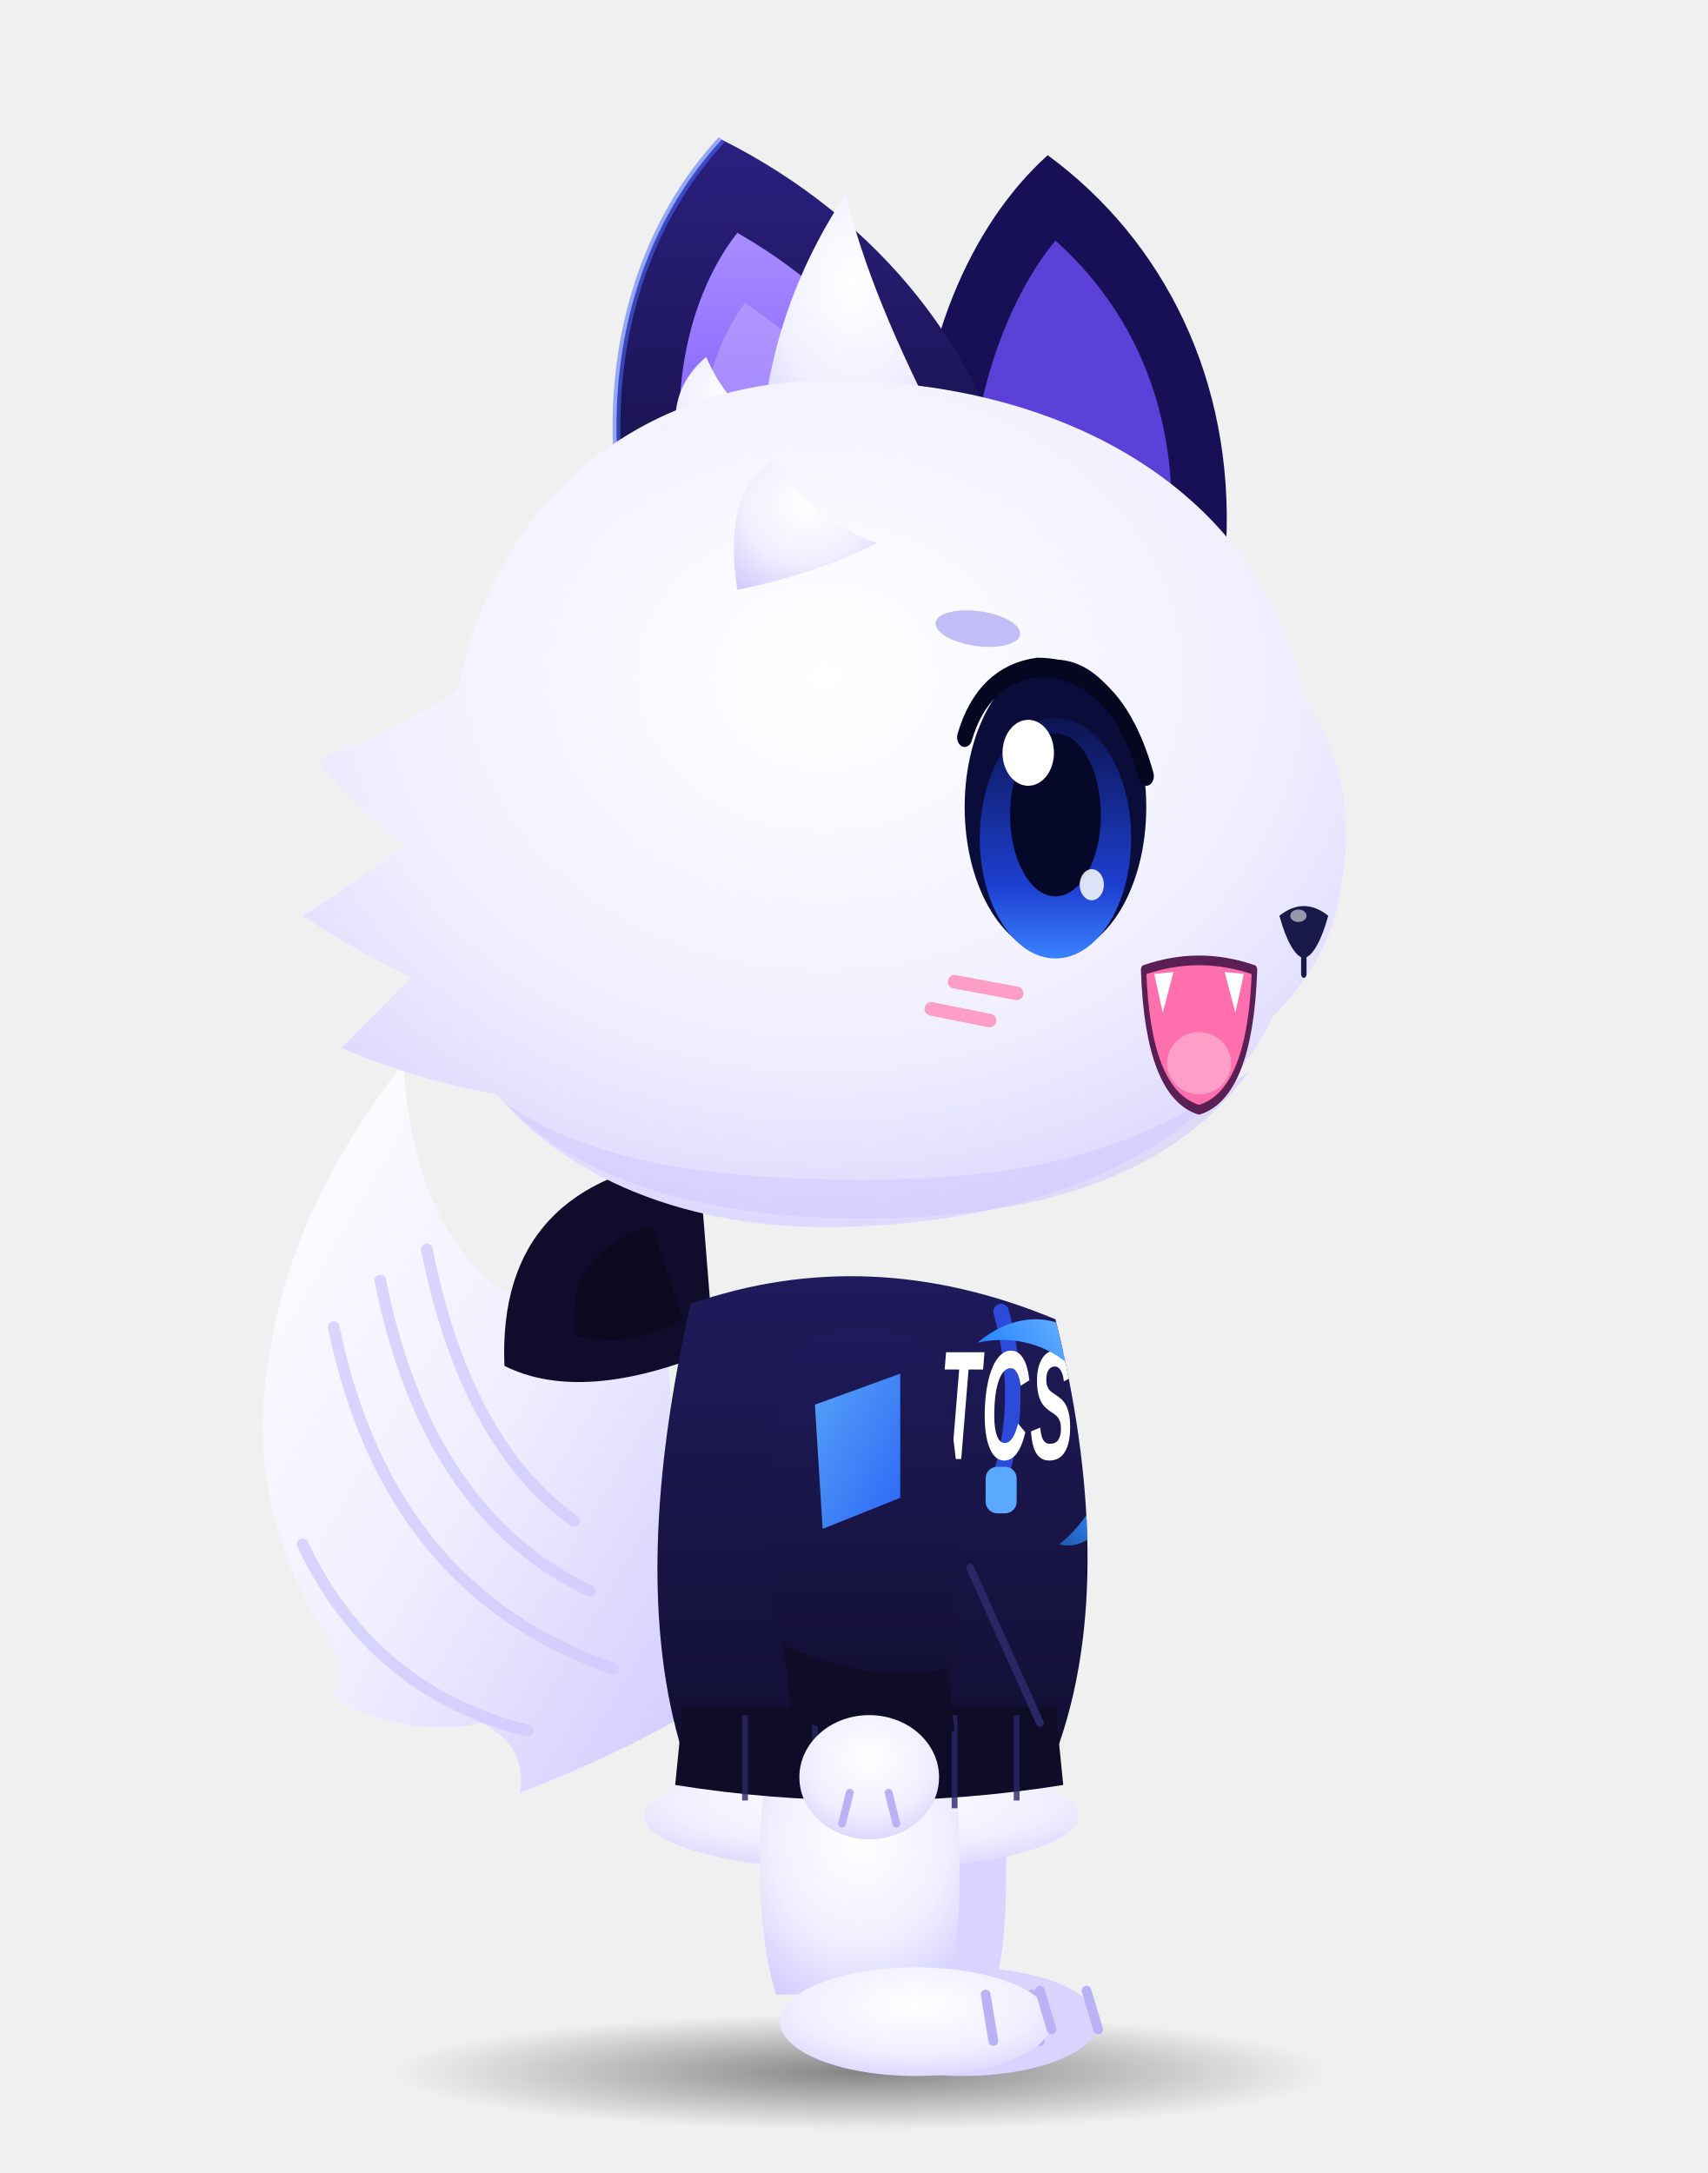
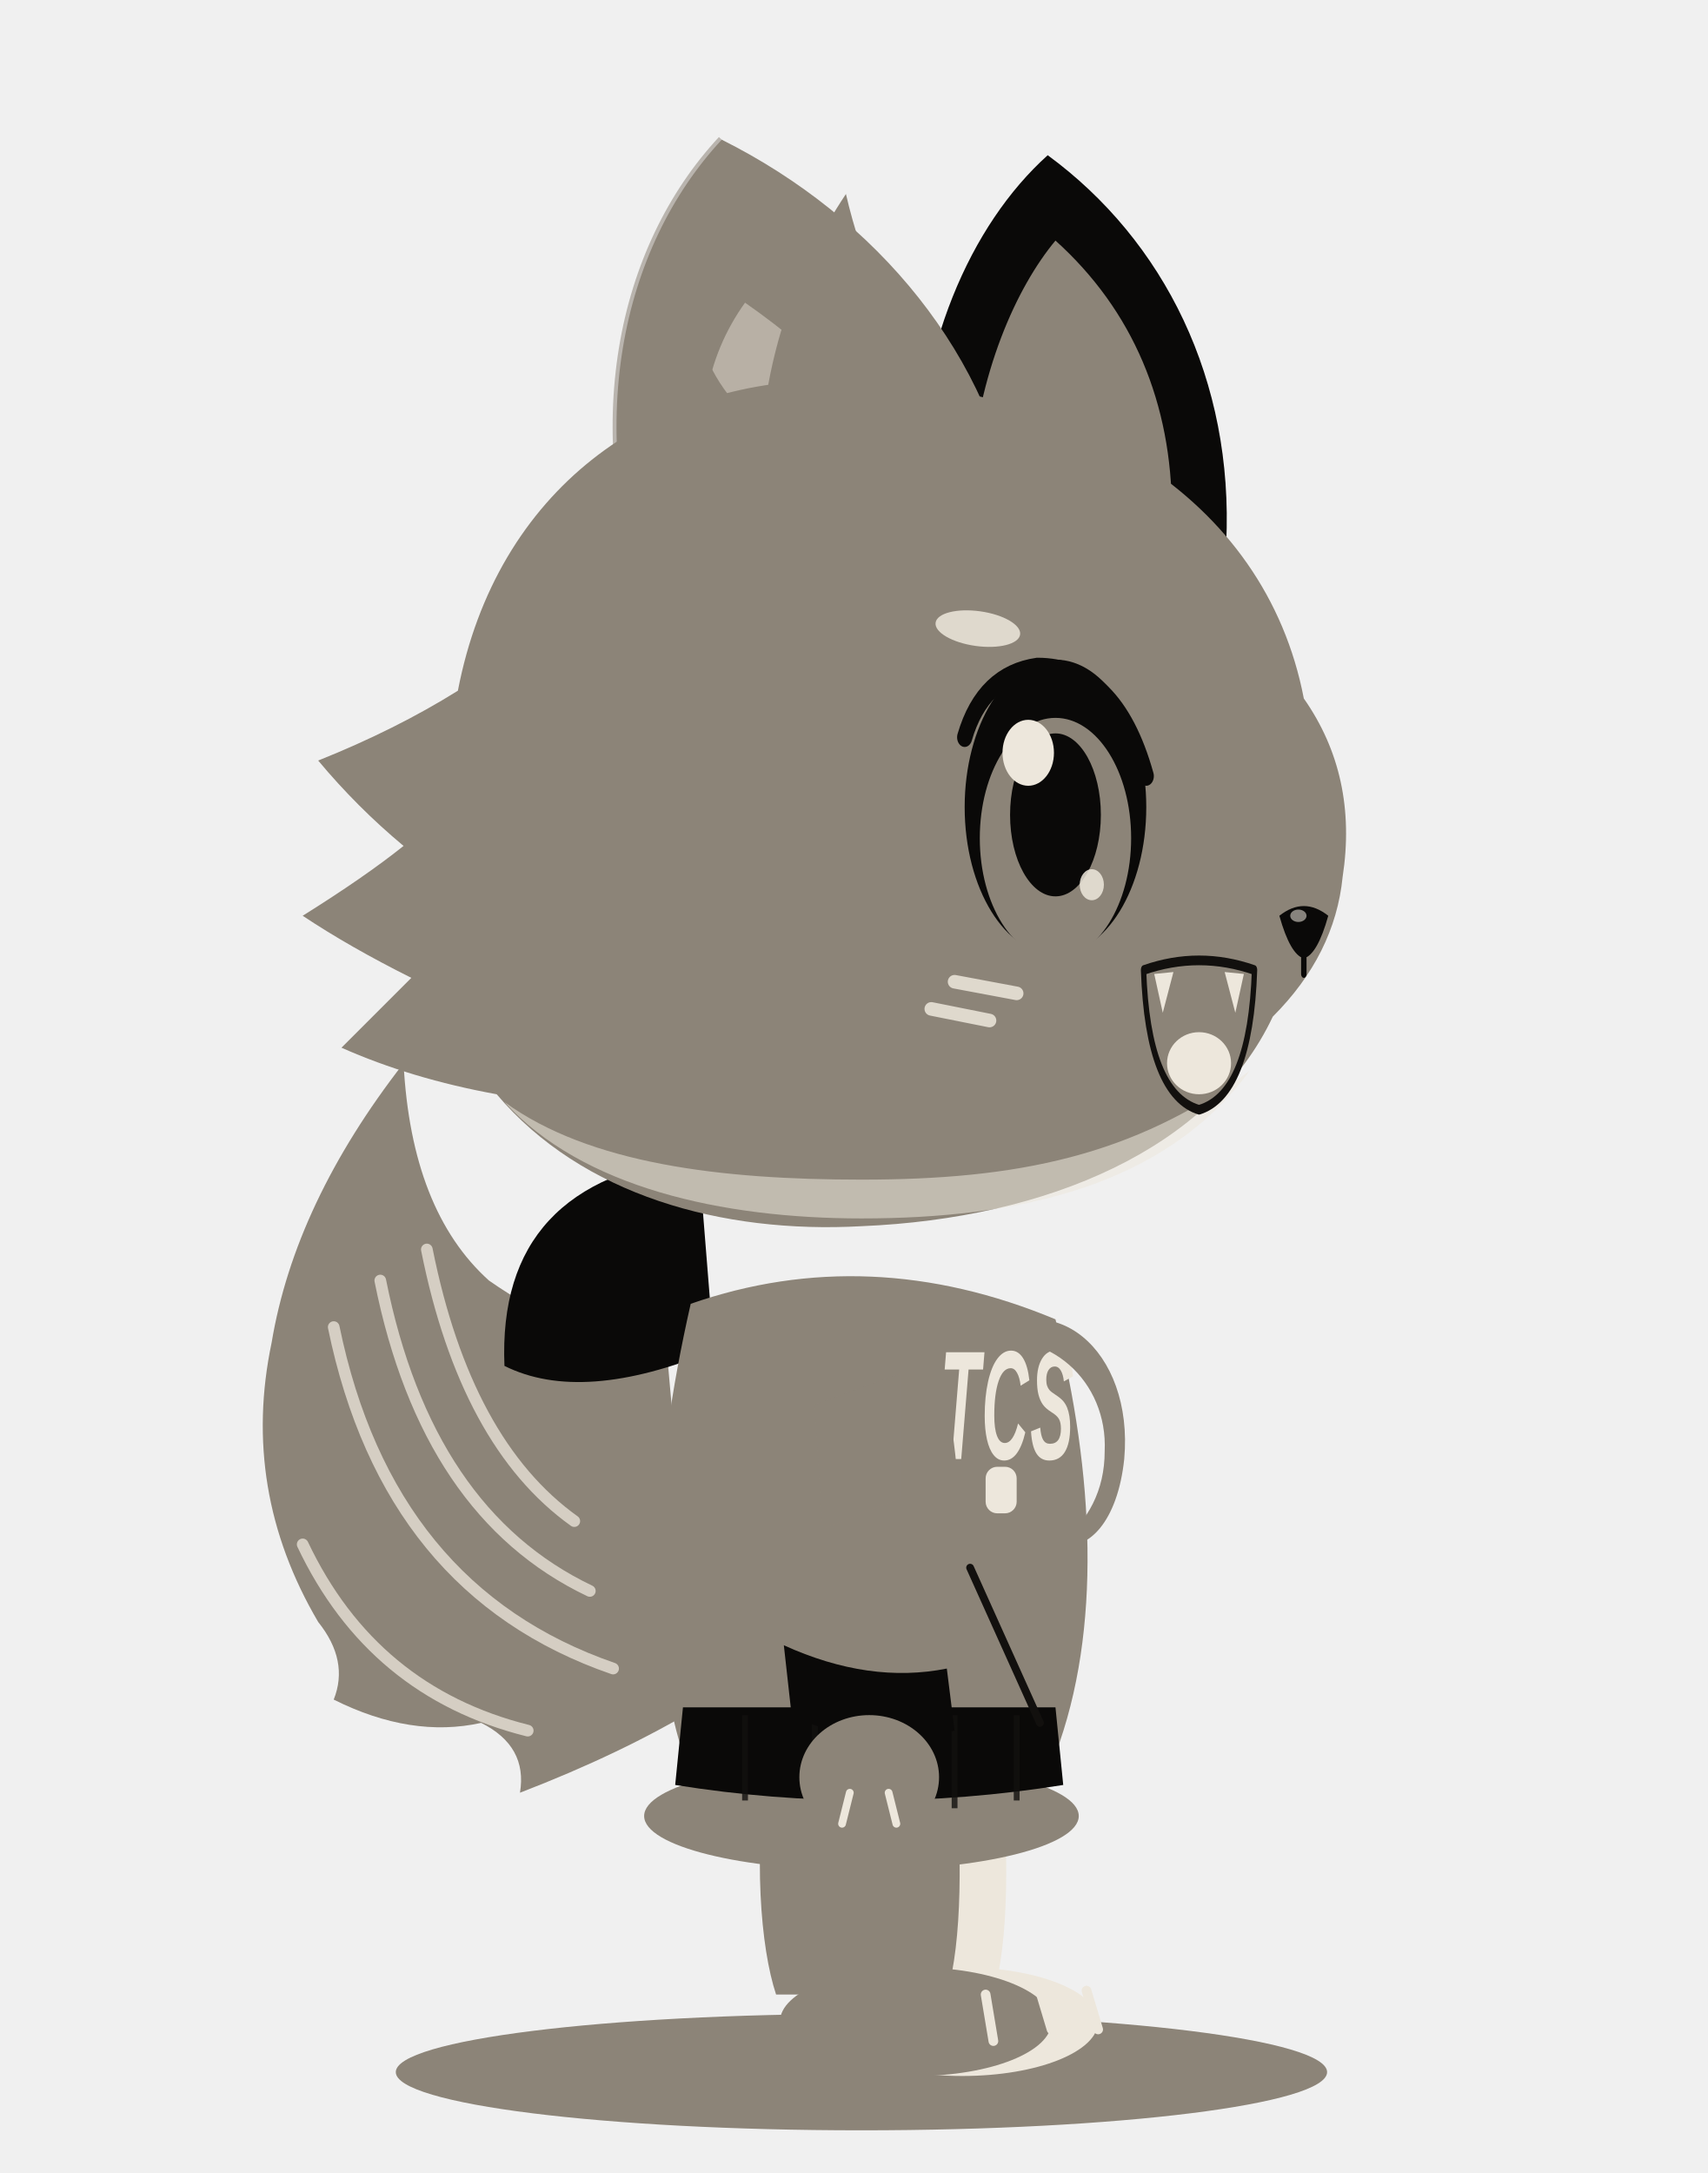
<svg xmlns="http://www.w3.org/2000/svg" id="tcs-mascot" viewBox="0 0 440 560" width="440" height="560" role="img" aria-label="TCS Mascot, side right normal anim">
  <defs>
-     <radialGradient id="furGrad" cx="0.5" cy="0.35" r="0.8">
-       <stop offset="0" stop-color="#FFFFFF" />
-       <stop offset="0.55" stop-color="#F1EFFF" />
-       <stop offset="1" stop-color="#CFC9FF" />
-     </radialGradient>
-     <linearGradient id="tailGrad" x1="0" y1="1" x2="1" y2="0">
-       <stop offset="0" stop-color="#CFC9FF" />
-       <stop offset="0.5" stop-color="#F1EFFF" />
-       <stop offset="1" stop-color="#FFFFFF" />
-     </linearGradient>
-     <linearGradient id="earOuter" x1="0" y1="0" x2="0" y2="1">
-       <stop offset="0" stop-color="#2A2080" />
-       <stop offset="1" stop-color="#120D38" />
-     </linearGradient>
-     <linearGradient id="earInner" x1="0" y1="0" x2="0" y2="1">
-       <stop offset="0" stop-color="#A98CFF" />
-       <stop offset="1" stop-color="#6D4CFF" />
-     </linearGradient>
-     <linearGradient id="eyeIris" x1="0" y1="0" x2="0" y2="1">
-       <stop offset="0" stop-color="#0C1450" />
-       <stop offset="0.7" stop-color="#1D3FD0" />
-       <stop offset="1" stop-color="#3B82FF" />
-     </linearGradient>
-     <linearGradient id="hoodGrad" x1="0" y1="0" x2="0" y2="1">
-       <stop offset="0" stop-color="#1F1B5C" />
-       <stop offset="1" stop-color="#120F33" />
-     </linearGradient>
-     <linearGradient id="blueGlow" x1="0" y1="0" x2="1" y2="1">
-       <stop offset="0" stop-color="#5AA8FF" />
-       <stop offset="1" stop-color="#2B6CFF" />
-     </linearGradient>
-     <linearGradient id="swooshGrad" x1="0" y1="1" x2="1" y2="0">
-       <stop offset="0" stop-color="#2B8CFF" stop-opacity="0" />
-       <stop offset="0.5" stop-color="#2B8CFF" />
-       <stop offset="1" stop-color="#8FC4FF" />
-     </linearGradient>
-     <radialGradient id="shadowGrad" cx="0.5" cy="0.5" r="0.5">
-       <stop offset="0" stop-color="#000000" stop-opacity="0.45" />
-       <stop offset="1" stop-color="#000000" stop-opacity="0" />
-     </radialGradient>
    <clipPath id="torsoClip">
      <path d="M178 336 C168 380 166 420 176 452 L272 452 C284 420 282 380 272 340 Q224 320 178 336 Z" />
    </clipPath>
  </defs>
  <g id="shadow">
-     <ellipse cx="222" cy="534" rx="120" ry="15" fill="url(#shadowGrad)" />
+     <ellipse cx="222" cy="534" rx="120" ry="15" fill="#8C8478" />
  </g>
  <g id="tail">
    <animateTransform attributeName="transform" type="rotate" values="3 180 430;-3 180 430;3 180 430" dur="0.9s" repeatCount="indefinite" calcMode="spline" keyTimes="0;0.5;1" keySplines=".37 0 .63 1;.37 0 .63 1" />
    <g transform="translate(472 0) scale(-1 1)">
-       <path d="M292 440 Q312 452 338 462 Q336 450 348 444 Q366 448 386 438 Q382 428 390 418 Q410 384 402 346 Q396 310 368 274 Q366 312 346 330 Q326 344 300 350 Z" fill="url(#tailGrad)" />
-       <g fill="none" stroke="#CFC9FF" stroke-width="3" stroke-linecap="round" opacity="0.75">
+       <path d="M292 440 Q312 452 338 462 Q336 450 348 444 Q366 448 386 438 Q382 428 390 418 Q410 384 402 346 Q396 310 368 274 Q366 312 346 330 Q326 344 300 350 Z" fill="#8C8478" />
+       <g fill="none" stroke="#EDE7DC" stroke-width="3" stroke-linecap="round" opacity="0.75">
        <path d="M314 430 Q372 410 386 342" />
        <path d="M320 410 Q362 390 374 330" />
        <path d="M324 392 Q352 372 362 322" />
        <path d="M336 446 Q376 436 394 398" />
      </g>
    </g>
  </g>
  <g id="arm-far">
    <animateTransform attributeName="transform" type="rotate" values="26 222 350;-26 222 350;26 222 350" dur="0.9s" repeatCount="indefinite" calcMode="spline" keyTimes="0;0.5;1" keySplines=".37 0 .63 1;.37 0 .63 1" />
-     <path d="M204 348 Q222 336 241 348 C250 380 248 412 244 438 L204 436 C196 412 196 380 204 348 Z" fill="#0E0C2E" />
-     <path d="M202 424 Q224 434 244 430 L246 446 Q224 452 204 442 Z" fill="#0E0C26" />
-     <ellipse cx="224" cy="458" rx="18" ry="16" fill="#D9D4FF" />
-     <path d="M219 462 L217 470 M229 462 L231 470" stroke="#B9B3F5" stroke-width="2" stroke-linecap="round" fill="none" />
+     <path d="M204 348 Q222 336 241 348 C250 380 248 412 244 438 L204 436 C196 412 196 380 204 348 Z" fill="#0A0908" />
+     <path d="M202 424 Q224 434 244 430 L246 446 Q224 452 204 442 Z" fill="#0A0908" />
+     <ellipse cx="224" cy="458" rx="18" ry="16" fill="#EDE7DC" />
+     <path d="M219 462 L217 470 M229 462 L231 470" stroke="#EDE7DC" stroke-width="2" stroke-linecap="round" fill="none" />
  </g>
  <g id="leg-far">
    <animateTransform attributeName="transform" type="rotate" values="-22 234 456;22 234 456;-22 234 456" dur="0.9s" repeatCount="indefinite" calcMode="spline" keyTimes="0;0.5;1" keySplines=".37 0 .63 1;.37 0 .63 1" />
    <g transform="translate(12 0)">
-       <path d="M198 452 C194 478 196 502 200 514 L244 514 C248 500 248 478 246 452 Z" fill="#D9D4FF" />
-       <ellipse cx="236" cy="521" rx="35" ry="14" fill="#D9D4FF" />
-       <path d="M254 514 L256 526 M268 513 L271 523" stroke="#B9B3F5" stroke-width="2.5" stroke-linecap="round" fill="none" />
+       <path d="M198 452 C194 478 196 502 200 514 L244 514 C248 500 248 478 246 452 Z" fill="#EDE7DC" />
+       <ellipse cx="236" cy="521" rx="35" ry="14" fill="#EDE7DC" />
+       <path d="M254 514 L256 526 M268 513 L271 523" stroke="#EDE7DC" stroke-width="2.5" stroke-linecap="round" fill="none" />
    </g>
  </g>
-   <ellipse cx="222" cy="468" rx="56" ry="14" fill="url(#furGrad)" />
+   <ellipse cx="222" cy="468" rx="56" ry="14" fill="#8C8478" />
  <g id="leg-near">
    <animateTransform attributeName="transform" type="rotate" values="22 222 456;-22 222 456;22 222 456" dur="0.9s" repeatCount="indefinite" calcMode="spline" keyTimes="0;0.5;1" keySplines=".37 0 .63 1;.37 0 .63 1" />
    <g transform="translate(0 0)">
-       <path d="M198 452 C194 478 196 502 200 514 L244 514 C248 500 248 478 246 452 Z" fill="url(#furGrad)" />
-       <ellipse cx="236" cy="521" rx="35" ry="14" fill="url(#furGrad)" />
-       <path d="M254 514 L256 526 M268 513 L271 523" stroke="#B9B3F5" stroke-width="2.5" stroke-linecap="round" fill="none" />
+       <path d="M198 452 C194 478 196 502 200 514 L244 514 C248 500 248 478 246 452 Z" fill="#8C8478" />
+       <ellipse cx="236" cy="521" rx="35" ry="14" fill="#8C8478" />
+       <path d="M254 514 L256 526 M268 513 L271 523" stroke="#EDE7DC" stroke-width="2.5" stroke-linecap="round" fill="none" />
    </g>
  </g>
  <g id="upper">
    <animateTransform attributeName="transform" type="translate" values="0 0;0 -5;0 0" dur="0.45s" repeatCount="indefinite" calcMode="spline" keyTimes="0;0.5;1" keySplines=".37 0 .63 1;.37 0 .63 1" />
    <g id="hood-back">
-       <path d="M180 298 Q128 304 130 352 Q150 362 184 348 Z" fill="#0F0D2B" />
-       <path d="M168 316 Q146 322 148 344 Q162 348 176 340 Z" fill="#0A091F" />
+       <path d="M180 298 Q128 304 130 352 Q150 362 184 348 Z" fill="#0A0908" />
+       <path d="M168 316 Q146 322 148 344 Q162 348 176 340 Z" fill="#0A0908" />
    </g>
    <g id="body">
-       <path d="M178 336 C168 380 166 420 176 452 L272 452 C284 420 282 380 272 340 Q224 320 178 336 Z" fill="url(#hoodGrad)" />
-       <path d="M176 440 L272 440 L274 460 Q224 468 174 460 Z" fill="#0E0C26" />
-       <g stroke="#2A2766" stroke-width="1.5" opacity="0.8">
+       <path d="M178 336 C168 380 166 420 176 452 L272 452 C284 420 282 380 272 340 Q224 320 178 336 Z" fill="#8C8478" />
+       <path d="M176 440 L272 440 L274 460 Q224 468 174 460 Z" fill="#0A0908" />
+       <g stroke="#12100E" stroke-width="1.5" opacity="0.8">
        <path d="M192 442 L192 464" />
        <path d="M210 442 L210 466" />
        <path d="M228 442 L228 467" />
        <path d="M246 442 L246 466" />
        <path d="M262 442 L262 464" />
      </g>
-       <path d="M250 404 L268 444" stroke="#2A2766" stroke-width="2" stroke-linecap="round" fill="none" />
-       <path d="M258 338 Q264 360 258 380" stroke="#2B4BD8" stroke-width="4" stroke-linecap="round" fill="none" />
-       <rect x="254" y="378" width="8" height="12" rx="3" fill="#5AA8FF" />
-       <g clip-path="url(#torsoClip)">
+       <path d="M250 404 L268 444" stroke="#12100E" stroke-width="2" stroke-linecap="round" fill="none" />
+       <path d="M258 338 Q264 360 258 380" stroke="#8C8478" stroke-width="4" stroke-linecap="round" fill="none" />
+       <rect x="254" y="378" width="8" height="12" rx="3" fill="#EDE7DC" />
+       <g clip-path="#8C8478">
        <g transform="">
          <g transform="translate(262 0) scale(.42 1) translate(-262 0) translate(44 0)">
            <g id="logo-tcs">
-               <text x="212" y="376" text-anchor="middle" font-family="Arial, Helvetica, sans-serif" font-size="40" font-weight="800" font-style="italic" fill="#FFFFFF" letter-spacing="1">TCS</text>
-               <path d="M194 346 C240 330 290 348 284 376 C280 392 262 400 244 398 C262 392 272 384 272 374 C274 356 238 342 194 346 Z" fill="url(#swooshGrad)" />
+               <text x="212" y="376" text-anchor="middle" font-family="Arial, Helvetica, sans-serif" font-size="40" font-weight="800" font-style="italic" fill="#EDE7DC" letter-spacing="1">TCS</text>
+               <path d="M194 346 C240 330 290 348 284 376 C280 392 262 400 244 398 C262 392 272 384 272 374 C274 356 238 342 194 346 Z" fill="#8C8478" />
            </g>
          </g>
        </g>
      </g>
    </g>
    <g id="arm-near">
      <animateTransform attributeName="transform" type="rotate" values="-26 222 350;26 222 350;-26 222 350" dur="0.9s" repeatCount="indefinite" calcMode="spline" keyTimes="0;0.5;1" keySplines=".37 0 .63 1;.37 0 .63 1" />
-       <path d="M204 348 Q222 336 241 348 C250 380 248 412 244 438 L204 436 C196 412 196 380 204 348 Z" fill="url(#hoodGrad)" />
-       <path d="M202 424 Q224 434 244 430 L246 446 Q224 452 204 442 Z" fill="#0E0C26" />
-       <path d="M210 362 L232 354 L232 386 L212 394 Z" fill="url(#blueGlow)" opacity="0.95" />
-       <ellipse cx="224" cy="458" rx="18" ry="16" fill="url(#furGrad)" />
-       <path d="M219 462 L217 470 M229 462 L231 470" stroke="#B9B3F5" stroke-width="2" stroke-linecap="round" fill="none" />
+       <path d="M204 348 Q222 336 241 348 C250 380 248 412 244 438 L204 436 C196 412 196 380 204 348 Z" fill="#8C8478" />
+       <path d="M202 424 Q224 434 244 430 L246 446 Q224 452 204 442 Z" fill="#0A0908" />
+       <path d="M210 362 L232 354 L232 386 L212 394 Z" fill="#8C8478" opacity="0.95" />
+       <ellipse cx="224" cy="458" rx="18" ry="16" fill="#8C8478" />
+       <path d="M219 462 L217 470 M229 462 L231 470" stroke="#EDE7DC" stroke-width="2" stroke-linecap="round" fill="none" />
    </g>
    <g id="ears">
-       <path d="M236 128 C236 90 250 58 270 40 C300 62 318 98 316 140 Z" fill="#171056" />
-       <path d="M250 124 C252 96 262 74 272 62 C292 80 302 104 302 132 Z" fill="#5C41D9" />
-       <path d="M168 160 C150 110 160 64 186 36 C226 56 256 92 262 134 Z" fill="url(#earOuter)" />
-       <path d="M168 160 C150 110 160 64 186 36" fill="none" stroke="#4B6BFF" stroke-width="2" opacity="0.55" />
-       <path d="M180 142 C170 108 176 78 190 60 C218 76 238 100 244 128 Z" fill="url(#earInner)" />
-       <path d="M184 134 C178 110 182 92 192 78 C212 92 228 108 234 126 Z" fill="#C7B4FF" opacity="0.45" />
+       <path d="M236 128 C236 90 250 58 270 40 C300 62 318 98 316 140 Z" fill="#0A0908" />
+       <path d="M250 124 C252 96 262 74 272 62 C292 80 302 104 302 132 Z" fill="#8C8478" />
+       <path d="M168 160 C150 110 160 64 186 36 C226 56 256 92 262 134 Z" fill="#8C8478" />
+       <path d="M168 160 C150 110 160 64 186 36" fill="none" stroke="#8C8478" stroke-width="2" opacity="0.55" />
+       <path d="M180 142 C170 108 176 78 190 60 C218 76 238 100 244 128 Z" fill="#8C8478" />
+       <path d="M184 134 C178 110 182 92 192 78 C212 92 228 108 234 126 Z" fill="#EDE7DC" opacity="0.45" />
    </g>
-     <g id="head-tufts" fill="url(#furGrad)">
+     <g id="head-tufts" fill="#8C8478">
      <path d="M196 116 Q198 80 218 50 Q224 76 244 114 Z" />
      <path d="M176 120 Q170 102 182 92 Q188 106 202 114 Z" />
    </g>
    <g id="head">
-       <path d="M214 98 C276 98 326 128 336 180 Q350 200 346 226 Q344 246 328 262 C312 296 270 314 222 316 C186 318 150 308 128 282 Q106 278 88 270 Q98 260 106 252 Q90 244 78 236 Q94 226 104 218 Q92 208 82 196 Q102 188 118 178 C128 126 168 98 214 98 Z" fill="url(#furGrad)" />
-       <path d="M130 284 C150 306 186 314 222 314 C262 314 300 306 322 276 C292 298 262 304 222 304 C186 304 152 300 130 284 Z" fill="#CFC9FF" opacity="0.55" />
+       <path d="M214 98 C276 98 326 128 336 180 Q350 200 346 226 Q344 246 328 262 C312 296 270 314 222 316 C186 318 150 308 128 282 Q106 278 88 270 Q98 260 106 252 Q90 244 78 236 Q94 226 104 218 Q92 208 82 196 Q102 188 118 178 C128 126 168 98 214 98 Z" fill="#8C8478" />
+       <path d="M130 284 C150 306 186 314 222 314 C262 314 300 306 322 276 C292 298 262 304 222 304 C186 304 152 300 130 284 Z" fill="#EDE7DC" opacity="0.55" />
    </g>
-     <g id="ear-tufts" fill="url(#furGrad)">
+     <g id="ear-tufts" fill="#8C8478">
      <path d="M190 152 Q186 126 200 118 Q206 132 226 140 Q210 148 190 152 Z" />
    </g>
    <g id="face">
-       <ellipse cx="252" cy="162" rx="11" ry="4.5" fill="#B9B3F5" opacity="0.85" transform="rotate(8 252 162)" />
+       <ellipse cx="252" cy="162" rx="11" ry="4.5" fill="#EDE7DC" opacity="0.85" transform="rotate(8 252 162)" />
      <g id="eye-near" transform="translate(272 0) scale(.78 1) translate(-280 0)">
        <g>
-           <ellipse cx="280" cy="208" rx="30" ry="38" fill="#0A0D3A" />
-           <ellipse cx="280" cy="216" rx="25" ry="31" fill="url(#eyeIris)" />
-           <ellipse cx="280" cy="210" rx="15" ry="21" fill="#06082A" />
-           <circle cx="271" cy="194" r="8.5" fill="#FFFFFF" />
-           <circle cx="292" cy="228" r="4" fill="#FFFFFF" opacity="0.85" />
-           <path d="M310 200 Q300 172 274 172 Q256 174 250 190" fill="none" stroke="#05061F" stroke-width="5" stroke-linecap="round" />
+           <ellipse cx="280" cy="208" rx="30" ry="38" fill="#0A0908" />
+           <ellipse cx="280" cy="216" rx="25" ry="31" fill="#8C8478" />
+           <ellipse cx="280" cy="210" rx="15" ry="21" fill="#0A0908" />
+           <circle cx="271" cy="194" r="8.5" fill="#EDE7DC" />
+           <circle cx="292" cy="228" r="4" fill="#EDE7DC" opacity="0.85" />
+           <path d="M310 200 Q300 172 274 172 Q256 174 250 190" fill="none" stroke="#0A0908" stroke-width="5" stroke-linecap="round" />
        </g>
      </g>
-       <g stroke="#FF8FBD" stroke-width="3.5" stroke-linecap="round" fill="none" opacity="0.85">
+       <g stroke="#EDE7DC" stroke-width="3.5" stroke-linecap="round" fill="none" opacity="0.85">
        <path d="M262 256 L246 253" />
        <path d="M255 263 L240 260" />
      </g>
      <g transform="translate(336 0) scale(.7 1) translate(-220 0)">
-         <path d="M211 236 Q220 231 229 236 Q225 246 220 247 Q215 246 211 236 Z" fill="#1A1A4A" />
-         <ellipse cx="218" cy="236" rx="3" ry="1.6" fill="#FFFFFF" opacity="0.55" />
-         <path d="M220 247 L220 251" stroke="#1A1A4A" stroke-width="2" stroke-linecap="round" />
+         <path d="M211 236 Q220 231 229 236 Q225 246 220 247 Q215 246 211 236 Z" fill="#0A0908" />
+         <ellipse cx="218" cy="236" rx="3" ry="1.6" fill="#EDE7DC" opacity="0.55" />
+         <path d="M220 247 L220 251" stroke="#0A0908" stroke-width="2" stroke-linecap="round" />
      </g>
      <g transform="translate(309 0) scale(.55 1) translate(-220 0)">
        <g id="mouth">
-           <path d="M194 250 Q220 245 246 250 Q244 282 220 286 Q196 282 194 250 Z" fill="#FF6FAE" stroke="#5A1F55" stroke-width="2.5" stroke-linejoin="round" />
-           <ellipse cx="220" cy="274" rx="15" ry="8" fill="#FF9EC7" />
-           <path d="M199 251 L208 250.5 L203 261 Z" fill="#FFFFFF" />
-           <path d="M241 251 L232 250.5 L237 261 Z" fill="#FFFFFF" />
+           <path d="M194 250 Q220 245 246 250 Q244 282 220 286 Q196 282 194 250 Z" fill="#8C8478" stroke="#12100E" stroke-width="2.5" stroke-linejoin="round" />
+           <ellipse cx="220" cy="274" rx="15" ry="8" fill="#EDE7DC" />
+           <path d="M199 251 L208 250.5 L203 261 Z" fill="#EDE7DC" />
+           <path d="M241 251 L232 250.5 L237 261 Z" fill="#EDE7DC" />
        </g>
      </g>
    </g>
  </g>
</svg>
